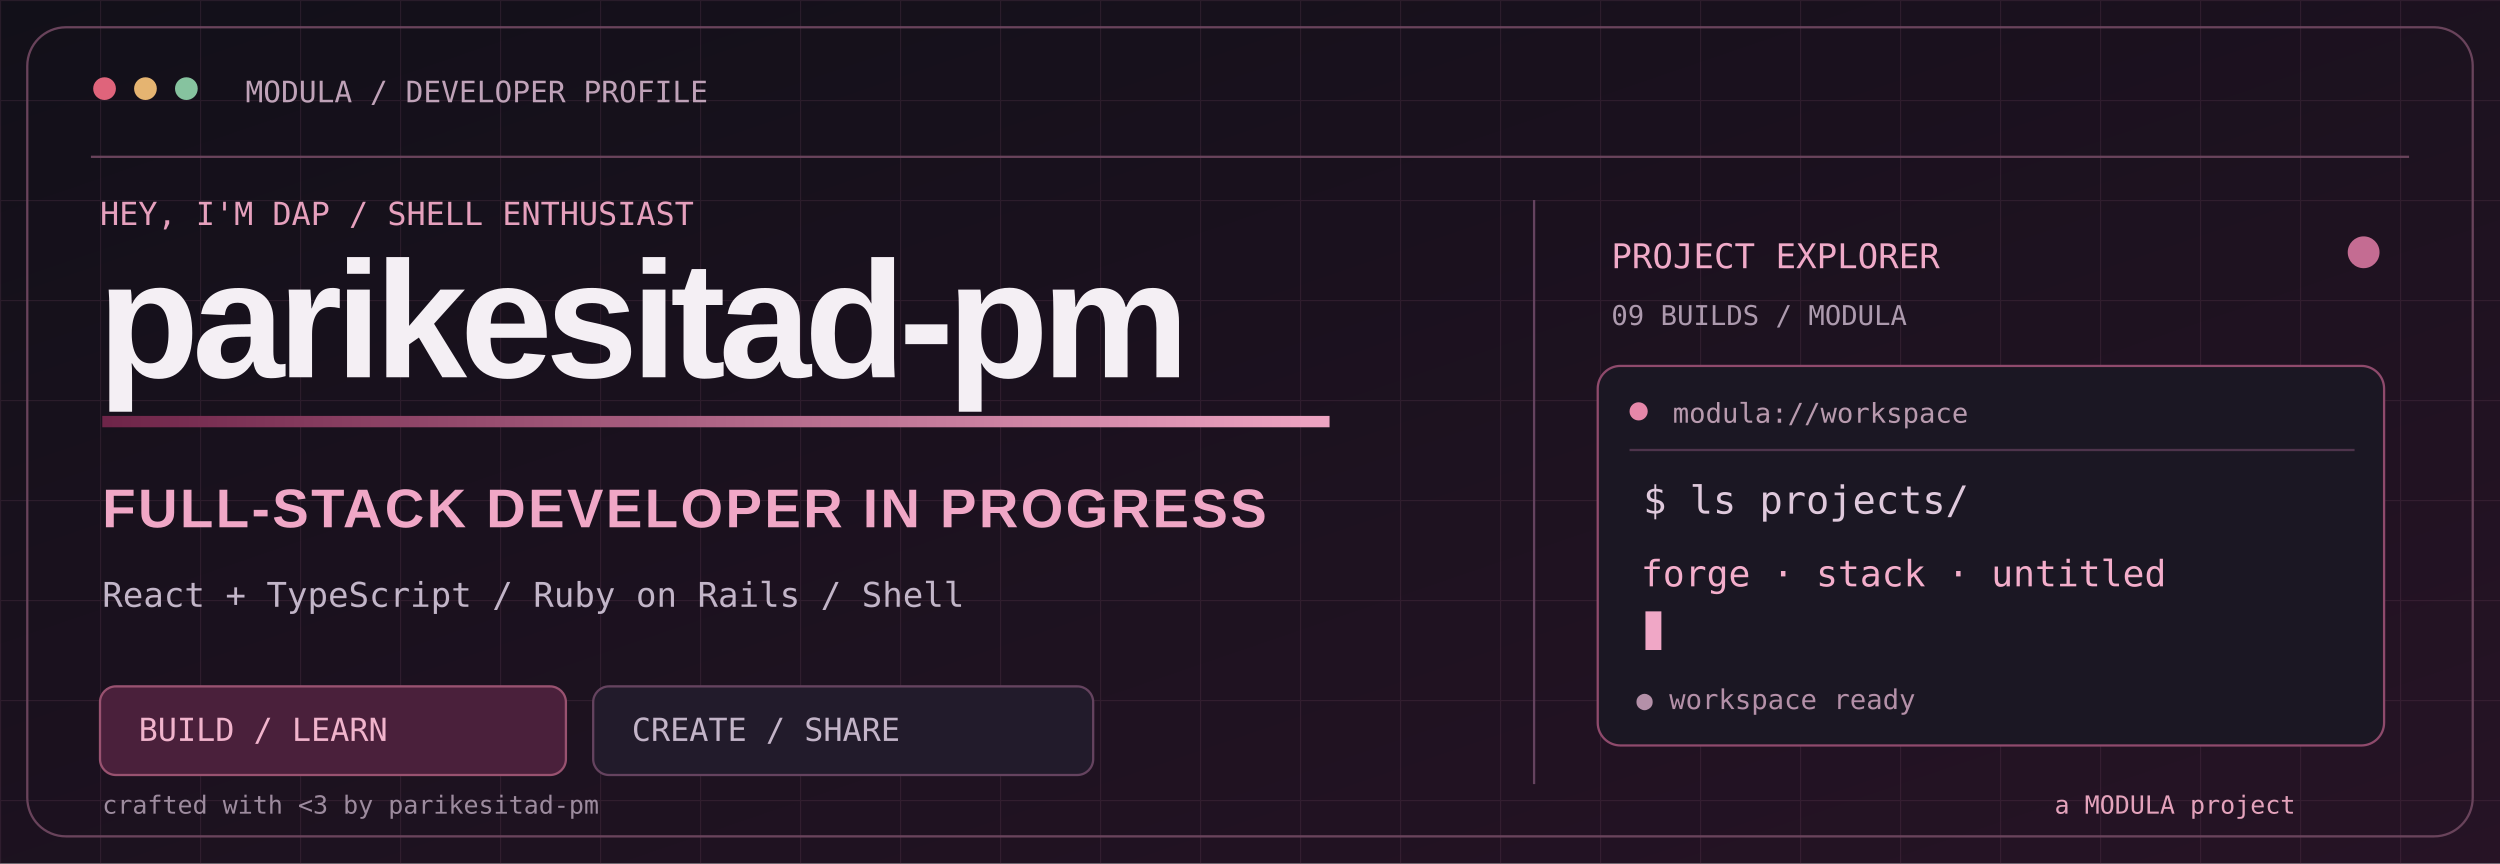
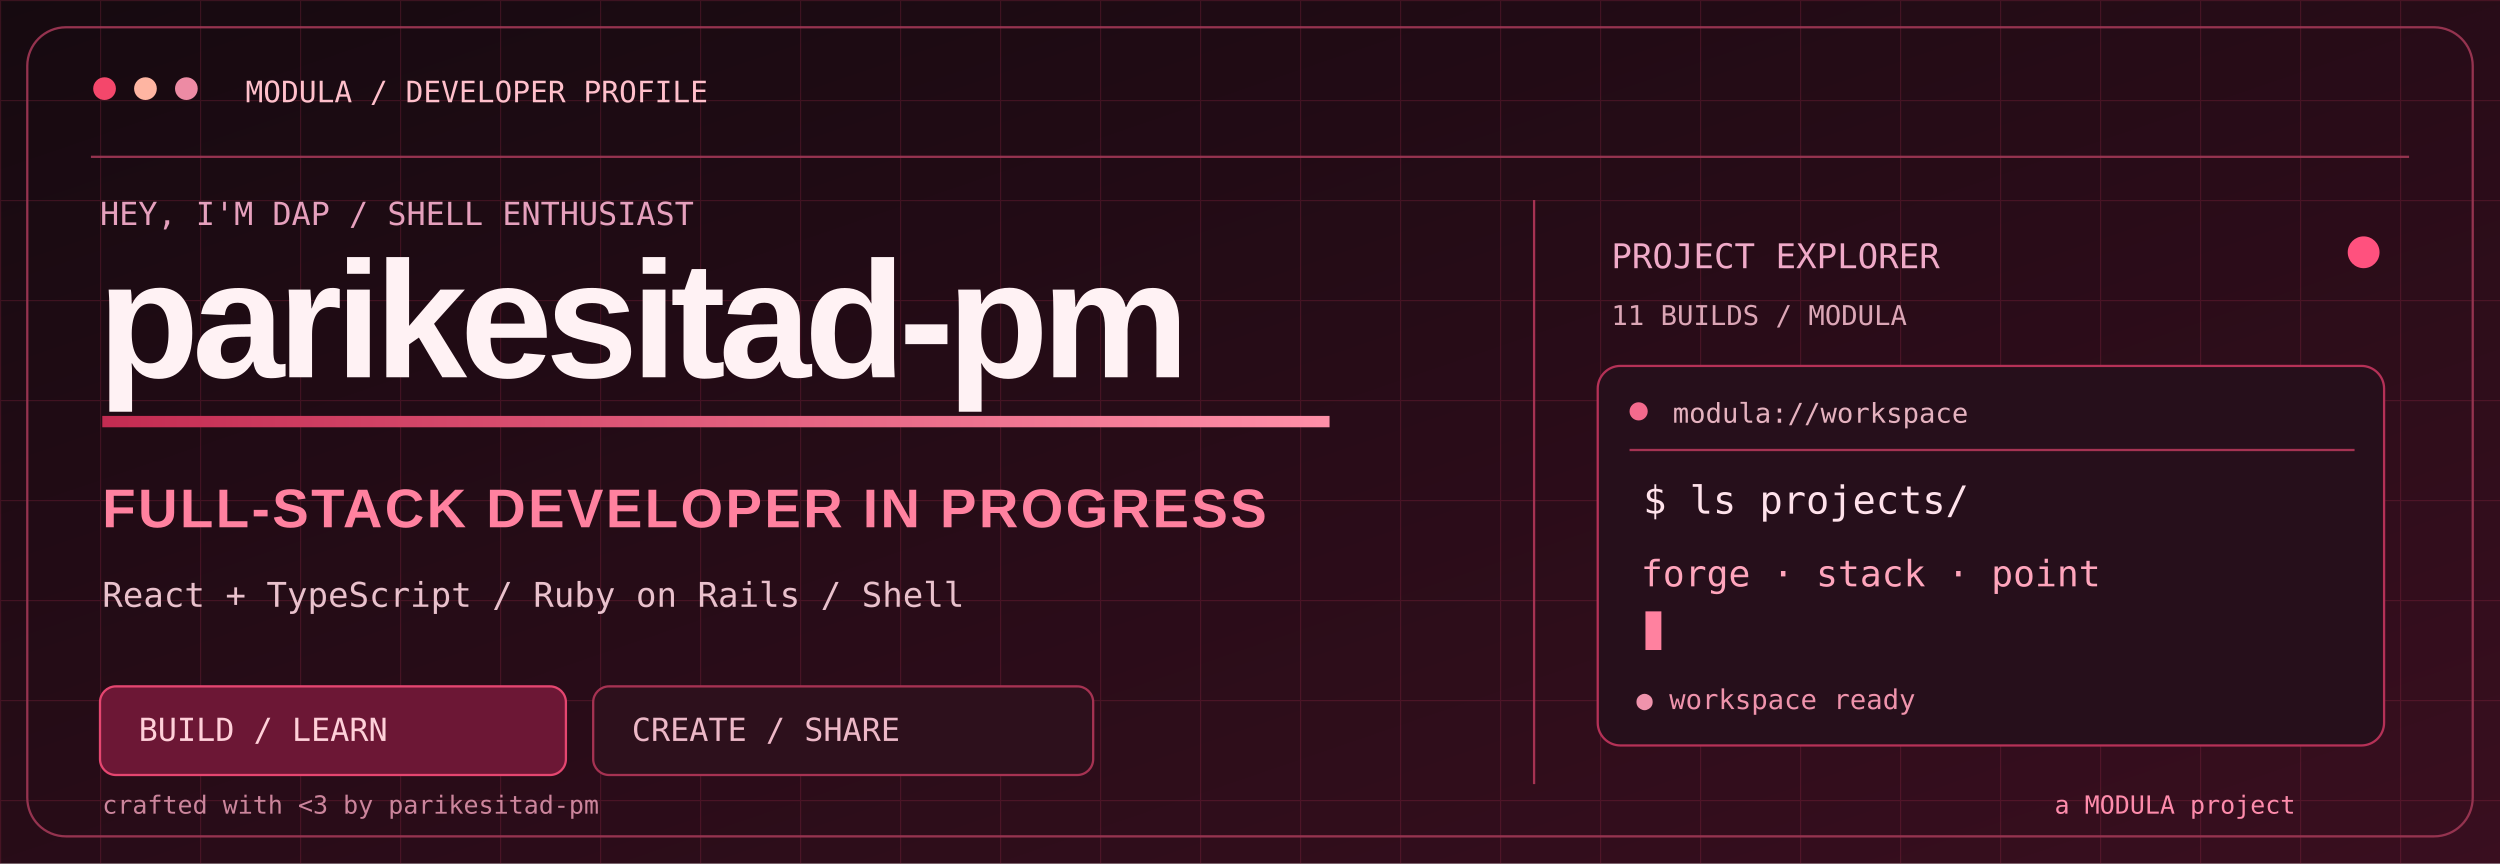
<svg xmlns="http://www.w3.org/2000/svg" width="1100" height="380" viewBox="0 0 1100 380" role="img" aria-labelledby="title desc">
  <defs>
    <linearGradient id="bg" x1="0" y1="0" x2="1" y2="1">
-       <stop stop-color="#121019" />
-       <stop offset="1" stop-color="#261325" />
+       <stop stop-color="#160a10" />
+       <stop offset="1" stop-color="#390e1f" />
    </linearGradient>
    <linearGradient id="line">
-       <stop stop-color="#6e2448" />
-       <stop offset="1" stop-color="#efa5c3" />
+       <stop stop-color="#c32b51" />
+       <stop offset="1" stop-color="#ff90a8" />
    </linearGradient>
    <pattern id="grid" width="44" height="44" patternUnits="userSpaceOnUse">
-       <path d="M44 0H0V44" fill="none" stroke="#6c435e" stroke-opacity=".24" />
+       <path d="M44 0H0V44" fill="none" stroke="#ad3153" stroke-opacity=".24" />
    </pattern>
  </defs>
  <rect width="1100" height="380" fill="url(#bg)" />
  <rect width="1100" height="380" fill="url(#grid)" />
-   <rect x="12" y="12" width="1076" height="356" rx="17" fill="none" stroke="#69435b" />
-   <path d="M40 69H1060" stroke="#69435b" />
-   <circle cx="46" cy="39" r="5" fill="#df647b" />
-   <circle cx="64" cy="39" r="5" fill="#e5b471" />
-   <circle cx="82" cy="39" r="5" fill="#86c39f" />
-   <text x="108" y="45" font-family="monospace" font-size="13" fill="#bfa2b8">MODULA / DEVELOPER PROFILE</text>
+   <rect x="12" y="12" width="1076" height="356" rx="17" fill="none" stroke="#95334f" />
+   <path d="M40 69H1060" stroke="#95334f" />
+   <circle cx="46" cy="39" r="5" fill="#f4476b" />
+   <circle cx="64" cy="39" r="5" fill="#feb5a2" />
+   <circle cx="82" cy="39" r="5" fill="#ed8ba4" />
+   <text x="108" y="45" font-family="monospace" font-size="13" fill="#ffc0cb">MODULA / DEVELOPER PROFILE</text>
  <text x="44" y="99" font-family="monospace" font-size="14" fill="#e6a0bd">HEY, I'M DAP  /  SHELL ENTHUSIAST</text>
-   <text x="43" y="166" font-family="Arial, Helvetica, sans-serif" font-weight="bold" font-size="73" letter-spacing="-3" fill="#f4eff4">parikesitad-pm</text>
+   <text x="43" y="166" font-family="Arial, Helvetica, sans-serif" font-weight="bold" font-size="73" letter-spacing="-3" fill="#fff2f4">parikesitad-pm</text>
  <rect x="45" y="183" width="540" height="5" fill="url(#line)">
    <animate attributeName="width" values="100;540;540" dur="5s" repeatCount="indefinite" />
  </rect>
-   <text x="45" y="232" font-family="Arial, Helvetica, sans-serif" font-weight="bold" font-size="24" letter-spacing="1.1" fill="#f0a7c6">FULL-STACK DEVELOPER IN PROGRESS</text>
-   <text x="45" y="267" font-family="monospace" font-size="15" fill="#c2b5c8">React + TypeScript / Ruby on Rails / Shell</text>
-   <rect x="44" y="302" width="205" height="39" rx="7" fill="#4a203b" stroke="#995270" />
-   <text x="61" y="326" font-family="monospace" font-size="14" fill="#f1b4cc">BUILD / LEARN</text>
-   <rect x="261" y="302" width="220" height="39" rx="7" fill="#221b2b" stroke="#65435f" />
-   <text x="278" y="326" font-family="monospace" font-size="14" fill="#c3b4c8">CREATE / SHARE</text>
-   <path d="M675 88V345" stroke="#65435f" />
+   <text x="45" y="232" font-family="Arial, Helvetica, sans-serif" font-weight="bold" font-size="24" letter-spacing="1.1" fill="#ff819f">FULL-STACK DEVELOPER IN PROGRESS</text>
+   <text x="45" y="267" font-family="monospace" font-size="15" fill="#e9c1cc">React + TypeScript / Ruby on Rails / Shell</text>
+   <rect x="44" y="302" width="205" height="39" rx="7" fill="#6c1735" stroke="#e54670" />
+   <text x="61" y="326" font-family="monospace" font-size="14" fill="#ffd0d9">BUILD / LEARN</text>
+   <rect x="261" y="302" width="220" height="39" rx="7" fill="#2d101c" stroke="#a63252" />
+   <text x="278" y="326" font-family="monospace" font-size="14" fill="#edb8c7">CREATE / SHARE</text>
+   <path d="M675 88V345" stroke="#a63252" />
  <text x="709" y="118" font-family="monospace" font-size="15" fill="#f0aac8">PROJECT EXPLORER</text>
-   <text x="709" y="143" font-family="monospace" font-size="12" fill="#ad9aae">09 BUILDS / MODULA</text>
-   <rect x="703" y="161" width="346" height="167" rx="10" fill="#1b1723" stroke="#8f4a6c" />
-   <circle cx="721" cy="181" r="4" fill="#e687a9" />
-   <text x="736" y="186" font-family="monospace" font-size="12" fill="#b89aae">modula://workspace</text>
-   <path d="M717 198H1036" stroke="#4e344c" />
-   <text x="723" y="226" font-family="monospace" font-size="17" fill="#dfc9dc">$ ls projects/</text>
-   <g font-family="monospace" font-size="16" fill="#f4aecb">
-     <text x="722" y="258">forge · stack · untitled<animate attributeName="opacity" values="1;1;0;0;0;1" dur="8s" repeatCount="indefinite" />
+   <text x="709" y="143" font-family="monospace" font-size="12" fill="#dca6b6">11 BUILDS / MODULA</text>
+   <rect x="703" y="161" width="346" height="167" rx="10" fill="#260f1b" stroke="#b53157" />
+   <circle cx="721" cy="181" r="4" fill="#f46a8d" />
+   <text x="736" y="186" font-family="monospace" font-size="12" fill="#e5b2bf">modula://workspace</text>
+   <path d="M717 198H1036" stroke="#a53353" />
+   <text x="723" y="226" font-family="monospace" font-size="17" fill="#ffe2eb">$ ls projects/</text>
+   <g font-family="monospace" font-size="16" fill="#ffa5bc">
+     <text x="722" y="258">forge · stack · point<animate attributeName="opacity" values="1;1;0;0;0;1" dur="8s" repeatCount="indefinite" />
    </text>
    <text x="722" y="258" opacity="0">shell · gui · automation<animate attributeName="opacity" values="0;0;1;1;0;0" dur="8s" repeatCount="indefinite" />
    </text>
-     <text x="722" y="258" opacity="0">build · learn · repeat<animate attributeName="opacity" values="0;0;0;0;1;0" dur="8s" repeatCount="indefinite" />
+     <text x="722" y="258" opacity="0">untitled · modula-base<animate attributeName="opacity" values="0;0;0;0;1;0" dur="8s" repeatCount="indefinite" />
    </text>
  </g>
-   <rect x="724" y="269" width="7" height="17" fill="#f0a7c6">
+   <rect x="724" y="269" width="7" height="17" fill="#ff819f">
    <animate attributeName="opacity" values="1;0;1" dur="1s" repeatCount="indefinite" />
  </rect>
-   <text x="720" y="312" font-family="monospace" font-size="12" fill="#b490a8">● workspace ready</text>
-   <text x="45" y="358" font-family="monospace" font-size="11" fill="#9d8b9e">crafted with &lt;3 by parikesitad-pm</text>
-   <text x="904" y="358" font-family="monospace" font-size="11" fill="#e5a3bc">a MODULA project</text>
-   <circle cx="1040" cy="111" r="7" fill="#c46c92">
+   <text x="720" y="312" font-family="monospace" font-size="12" fill="#ef93ac">● workspace ready</text>
+   <text x="45" y="358" font-family="monospace" font-size="11" fill="#cc859c">crafted with &lt;3 by parikesitad-pm</text>
+   <text x="904" y="358" font-family="monospace" font-size="11" fill="#ff8cac">a MODULA project</text>
+   <circle cx="1040" cy="111" r="7" fill="#ff517e">
    <animate attributeName="opacity" values="1;.25;1" dur="2.5s" repeatCount="indefinite" />
  </circle>
</svg>
